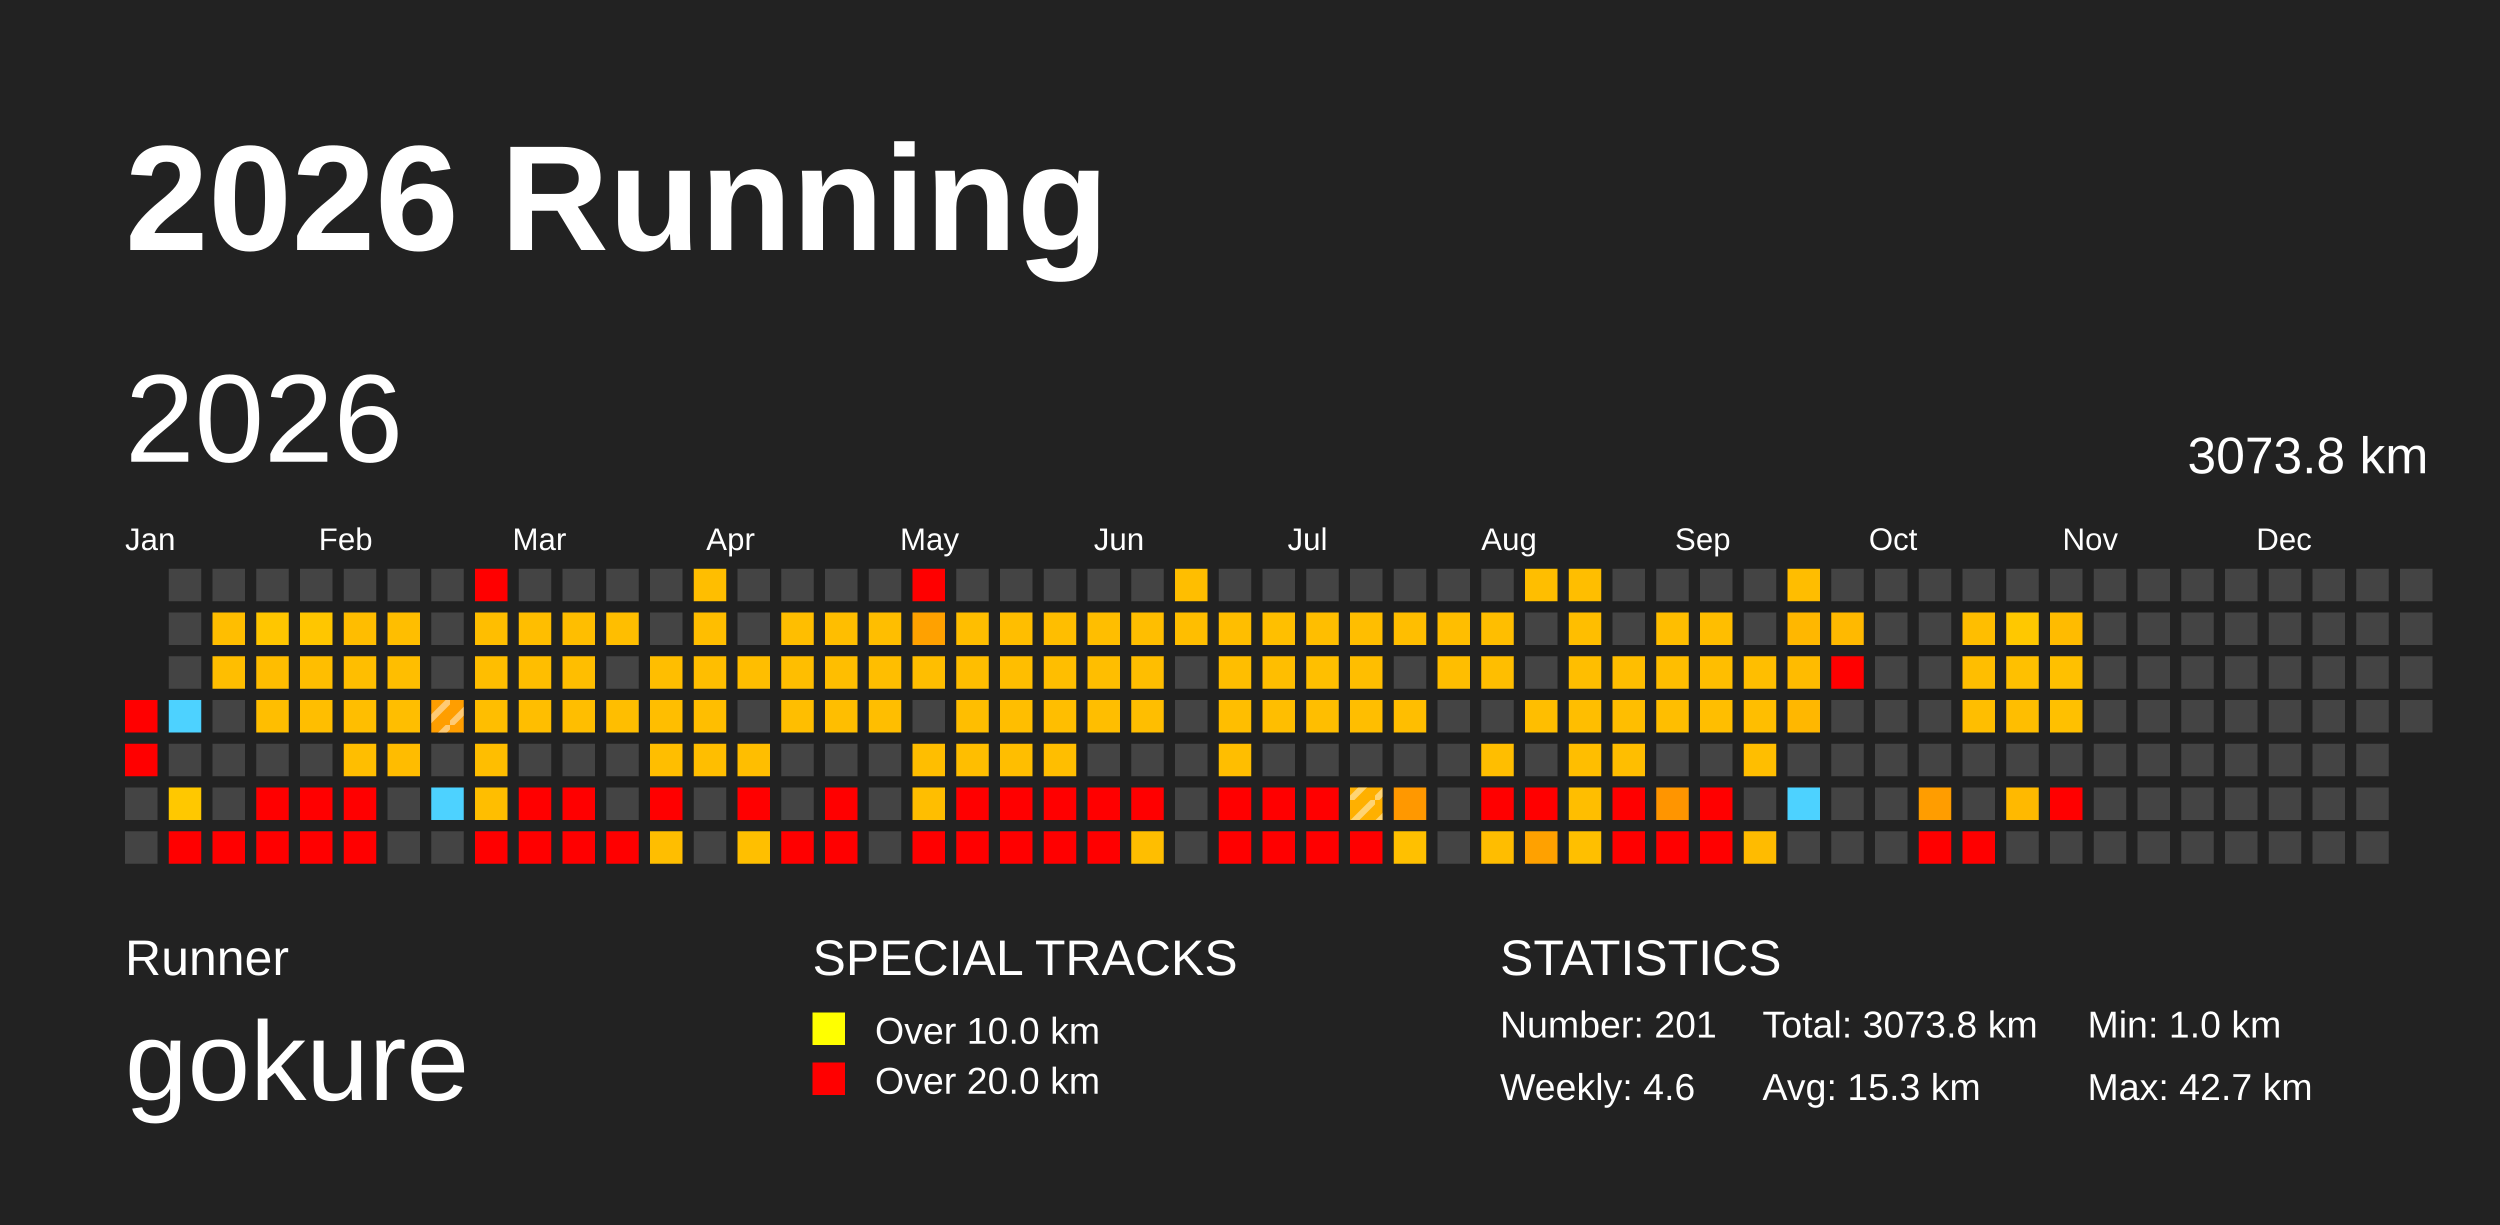
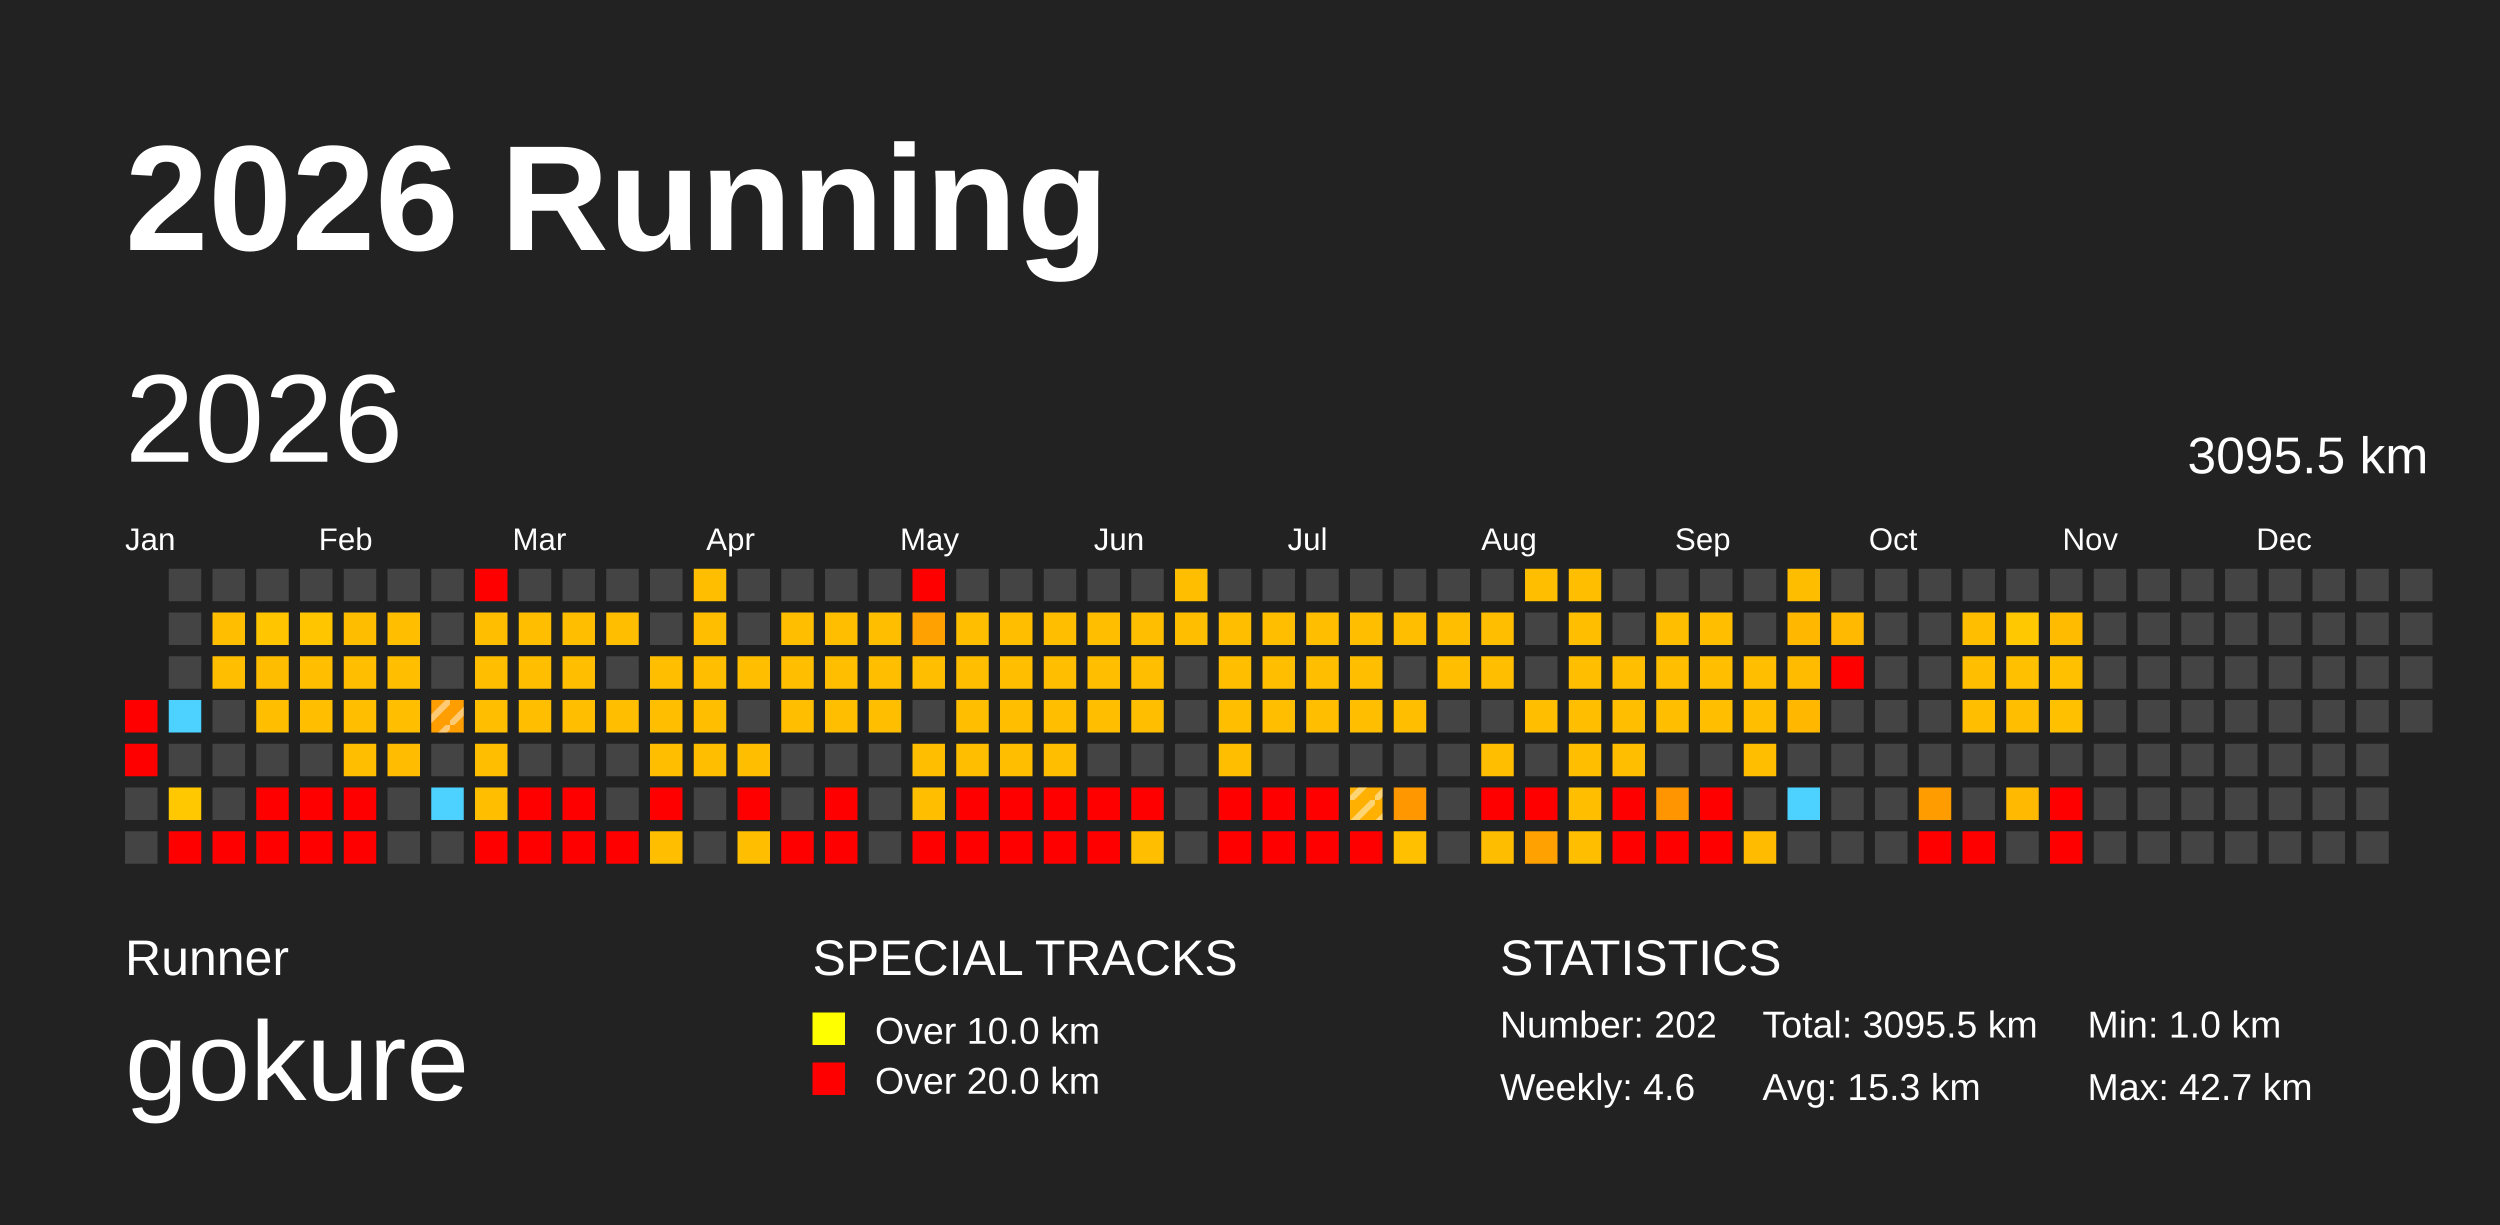
<svg xmlns="http://www.w3.org/2000/svg" baseProfile="full" height="98mm" version="1.1" viewBox="0,0,200,98" width="200mm">
  <defs>
    <pattern height="2" id="indoor-stripe" patternUnits="userSpaceOnUse" width="2">
      <line stroke="white" stroke-opacity="0.45" stroke-width="0.5" x1="0" x2="2" y1="2" y2="0" />
    </pattern>
  </defs>
  <rect fill="#222222" height="98" width="200" x="0" y="0" />
  <text fill="#FFFFFF" style="font-size:12px; font-family:Arial; font-weight:bold;" x="10" y="20">2026 Running</text>
  <text fill="#FFFFFF" style="font-size:4px; font-family:Arial" x="10" y="78">Runner</text>
  <text fill="#FFFFFF" style="font-size:9px; font-family:Arial" x="10" y="88">gokure</text>
  <text fill="#FFFFFF" style="font-size:4px; font-family:Arial" x="65" y="78">SPECIAL TRACKS</text>
  <rect fill="yellow" height="2.6" width="2.6" x="65" y="81" />
  <text fill="#FFFFFF" style="font-size:3px; font-family:Arial" x="70" y="83.5">Over 10.0 km</text>
  <rect fill="red" height="2.6" width="2.6" x="65" y="85" />
  <text fill="#FFFFFF" style="font-size:3px; font-family:Arial" x="70" y="87.5">Over 20.0 km</text>
  <text fill="#FFFFFF" style="font-size:4px; font-family:Arial" x="120" y="78">STATISTICS</text>
-   <text fill="#FFFFFF" style="font-size:3px; font-family:Arial" x="120" y="83">Number: 201</text>
+   <text fill="#FFFFFF" style="font-size:3px; font-family:Arial" x="120" y="83">Number: 202</text>
  <text fill="#FFFFFF" style="font-size:3px; font-family:Arial" x="120" y="88">Weekly: 4.6</text>
-   <text fill="#FFFFFF" style="font-size:3px; font-family:Arial" x="141" y="83">Total: 3073.8 km</text>
+   <text fill="#FFFFFF" style="font-size:3px; font-family:Arial" x="141" y="83">Total: 3095.5 km</text>
  <text fill="#FFFFFF" style="font-size:3px; font-family:Arial" x="141" y="88">Avg: 15.3 km</text>
  <text fill="#FFFFFF" style="font-size:3px; font-family:Arial" x="167" y="83">Min: 1.0 km</text>
  <text fill="#FFFFFF" style="font-size:3px; font-family:Arial" x="167" y="88">Max: 42.7 km</text>
  <text dominant-baseline="hanging" fill="#FFFFFF" style="font-size:10.0px; font-family:Arial;" x="10" y="30">2026</text>
-   <text dominant-baseline="hanging" fill="#FFFFFF" style="font-size:4.125px; font-family:Arial;" x="175" y="35">3073.8 km</text>
+   <text dominant-baseline="hanging" fill="#FFFFFF" style="font-size:4.125px; font-family:Arial;" x="175" y="35">3095.5 km</text>
  <text fill="#FFFFFF" style="font-size:2.5px; font-family:Arial" x="10.0" y="44">Jan</text>
  <text fill="#FFFFFF" style="font-size:2.5px; font-family:Arial" x="25.5" y="44">Feb</text>
  <text fill="#FFFFFF" style="font-size:2.5px; font-family:Arial" x="41.0" y="44">Mar</text>
  <text fill="#FFFFFF" style="font-size:2.5px; font-family:Arial" x="56.5" y="44">Apr</text>
  <text fill="#FFFFFF" style="font-size:2.5px; font-family:Arial" x="72.0" y="44">May</text>
  <text fill="#FFFFFF" style="font-size:2.5px; font-family:Arial" x="87.5" y="44">Jun</text>
  <text fill="#FFFFFF" style="font-size:2.5px; font-family:Arial" x="103.0" y="44">Jul</text>
  <text fill="#FFFFFF" style="font-size:2.5px; font-family:Arial" x="118.5" y="44">Aug</text>
  <text fill="#FFFFFF" style="font-size:2.5px; font-family:Arial" x="134.0" y="44">Sep</text>
  <text fill="#FFFFFF" style="font-size:2.5px; font-family:Arial" x="149.5" y="44">Oct</text>
  <text fill="#FFFFFF" style="font-size:2.5px; font-family:Arial" x="165.0" y="44">Nov</text>
  <text fill="#FFFFFF" style="font-size:2.5px; font-family:Arial" x="180.5" y="44">Dec</text>
  <rect fill="red" height="2.6" width="2.6" x="10.0" y="56.0" />
  <rect fill="red" height="2.6" width="2.6" x="10.0" y="59.5" />
  <rect fill="#444444" height="2.6" width="2.6" x="10.0" y="63.0" />
  <rect fill="#444444" height="2.6" width="2.6" x="10.0" y="66.5" />
  <rect fill="#444444" height="2.6" width="2.6" x="13.5" y="45.5" />
  <rect fill="#444444" height="2.6" width="2.6" x="13.5" y="49.0" />
  <rect fill="#444444" height="2.6" width="2.6" x="13.5" y="52.5" />
  <rect fill="#4dd2ff" height="2.6" width="2.6" x="13.5" y="56.0" />
  <rect fill="#444444" height="2.6" width="2.6" x="13.5" y="59.5" />
  <rect fill="#ffc800" height="2.6" width="2.6" x="13.5" y="63.0" />
  <rect fill="red" height="2.6" width="2.6" x="13.5" y="66.5" />
  <rect fill="#444444" height="2.6" width="2.6" x="17.0" y="45.5" />
  <rect fill="#ffbe00" height="2.6" width="2.6" x="17.0" y="49.0" />
  <rect fill="#ffbe00" height="2.6" width="2.6" x="17.0" y="52.5" />
  <rect fill="#444444" height="2.6" width="2.6" x="17.0" y="56.0" />
  <rect fill="#444444" height="2.6" width="2.6" x="17.0" y="59.5" />
  <rect fill="#444444" height="2.6" width="2.6" x="17.0" y="63.0" />
  <rect fill="red" height="2.6" width="2.6" x="17.0" y="66.5" />
  <rect fill="#444444" height="2.6" width="2.6" x="20.5" y="45.5" />
  <rect fill="#ffc600" height="2.6" width="2.6" x="20.5" y="49.0" />
  <rect fill="#ffbd00" height="2.6" width="2.6" x="20.5" y="52.5" />
  <rect fill="#ffbe00" height="2.6" width="2.6" x="20.5" y="56.0" />
  <rect fill="#444444" height="2.6" width="2.6" x="20.5" y="59.5" />
  <rect fill="red" height="2.6" width="2.6" x="20.5" y="63.0" />
  <rect fill="red" height="2.6" width="2.6" x="20.5" y="66.5" />
  <rect fill="#444444" height="2.6" width="2.6" x="24.0" y="45.5" />
  <rect fill="#ffc600" height="2.6" width="2.6" x="24.0" y="49.0" />
  <rect fill="#ffbe00" height="2.6" width="2.6" x="24.0" y="52.5" />
  <rect fill="#ffbe00" height="2.6" width="2.6" x="24.0" y="56.0" />
  <rect fill="#444444" height="2.6" width="2.6" x="24.0" y="59.5" />
  <rect fill="red" height="2.6" width="2.6" x="24.0" y="63.0" />
  <rect fill="red" height="2.6" width="2.6" x="24.0" y="66.5" />
  <rect fill="#444444" height="2.6" width="2.6" x="27.5" y="45.5" />
  <rect fill="#ffbd00" height="2.6" width="2.6" x="27.5" y="49.0" />
  <rect fill="#ffbe00" height="2.6" width="2.6" x="27.5" y="52.5" />
  <rect fill="#ffbe00" height="2.6" width="2.6" x="27.5" y="56.0" />
  <rect fill="#ffbe00" height="2.6" width="2.6" x="27.5" y="59.5" />
  <rect fill="red" height="2.6" width="2.6" x="27.5" y="63.0" />
  <rect fill="red" height="2.6" width="2.6" x="27.5" y="66.5" />
  <rect fill="#444444" height="2.6" width="2.6" x="31.0" y="45.5" />
  <rect fill="#ffbe00" height="2.6" width="2.6" x="31.0" y="49.0" />
  <rect fill="#ffbe00" height="2.6" width="2.6" x="31.0" y="52.5" />
  <rect fill="#ffbe00" height="2.6" width="2.6" x="31.0" y="56.0" />
  <rect fill="#ffbc00" height="2.6" width="2.6" x="31.0" y="59.5" />
  <rect fill="#444444" height="2.6" width="2.6" x="31.0" y="63.0" />
  <rect fill="#444444" height="2.6" width="2.6" x="31.0" y="66.5" />
  <rect fill="#444444" height="2.6" width="2.6" x="34.5" y="45.5" />
  <rect fill="#444444" height="2.6" width="2.6" x="34.5" y="49.0" />
  <rect fill="#444444" height="2.6" width="2.6" x="34.5" y="52.5" />
  <rect fill="#ff9e00" height="2.6" width="2.6" x="34.5" y="56.0" />
  <rect fill="url(#indoor-stripe)" height="2.6" style="pointer-events: none;" width="2.6" x="34.5" y="56.0" />
  <rect fill="#444444" height="2.6" width="2.6" x="34.5" y="59.5" />
  <rect fill="#4dd2ff" height="2.6" width="2.6" x="34.5" y="63.0" />
  <rect fill="#444444" height="2.6" width="2.6" x="34.5" y="66.5" />
  <rect fill="red" height="2.6" width="2.6" x="38.0" y="45.5" />
  <rect fill="#ffbe00" height="2.6" width="2.6" x="38.0" y="49.0" />
  <rect fill="#ffbe00" height="2.6" width="2.6" x="38.0" y="52.5" />
  <rect fill="#ffbe00" height="2.6" width="2.6" x="38.0" y="56.0" />
  <rect fill="#ffbe00" height="2.6" width="2.6" x="38.0" y="59.5" />
  <rect fill="#ffbe00" height="2.6" width="2.6" x="38.0" y="63.0" />
  <rect fill="red" height="2.6" width="2.6" x="38.0" y="66.5" />
  <rect fill="#444444" height="2.6" width="2.6" x="41.5" y="45.5" />
  <rect fill="#ffbe00" height="2.6" width="2.6" x="41.5" y="49.0" />
  <rect fill="#ffbe00" height="2.6" width="2.6" x="41.5" y="52.5" />
  <rect fill="#ffbe00" height="2.6" width="2.6" x="41.5" y="56.0" />
  <rect fill="#444444" height="2.6" width="2.6" x="41.5" y="59.5" />
  <rect fill="red" height="2.6" width="2.6" x="41.5" y="63.0" />
  <rect fill="red" height="2.6" width="2.6" x="41.5" y="66.5" />
  <rect fill="#444444" height="2.6" width="2.6" x="45.0" y="45.5" />
  <rect fill="#ffbe00" height="2.6" width="2.6" x="45.0" y="49.0" />
  <rect fill="#ffbe00" height="2.6" width="2.6" x="45.0" y="52.5" />
  <rect fill="#ffbe00" height="2.6" width="2.6" x="45.0" y="56.0" />
  <rect fill="#444444" height="2.6" width="2.6" x="45.0" y="59.5" />
  <rect fill="red" height="2.6" width="2.6" x="45.0" y="63.0" />
  <rect fill="red" height="2.6" width="2.6" x="45.0" y="66.5" />
  <rect fill="#444444" height="2.6" width="2.6" x="48.5" y="45.5" />
  <rect fill="#ffbe00" height="2.6" width="2.6" x="48.5" y="49.0" />
  <rect fill="#444444" height="2.6" width="2.6" x="48.5" y="52.5" />
  <rect fill="#ffbe00" height="2.6" width="2.6" x="48.5" y="56.0" />
  <rect fill="#444444" height="2.6" width="2.6" x="48.5" y="59.5" />
  <rect fill="#444444" height="2.6" width="2.6" x="48.5" y="63.0" />
  <rect fill="red" height="2.6" width="2.6" x="48.5" y="66.5" />
  <rect fill="#444444" height="2.6" width="2.6" x="52.0" y="45.5" />
  <rect fill="#444444" height="2.6" width="2.6" x="52.0" y="49.0" />
  <rect fill="#ffbe00" height="2.6" width="2.6" x="52.0" y="52.5" />
  <rect fill="#ffbe00" height="2.6" width="2.6" x="52.0" y="56.0" />
  <rect fill="#ffbe00" height="2.6" width="2.6" x="52.0" y="59.5" />
  <rect fill="red" height="2.6" width="2.6" x="52.0" y="63.0" />
  <rect fill="#ffbe00" height="2.6" width="2.6" x="52.0" y="66.5" />
  <rect fill="#ffbe00" height="2.6" width="2.6" x="55.5" y="45.5" />
  <rect fill="#ffbe00" height="2.6" width="2.6" x="55.5" y="49.0" />
  <rect fill="#ffbe00" height="2.6" width="2.6" x="55.5" y="52.5" />
  <rect fill="#ffbe00" height="2.6" width="2.6" x="55.5" y="56.0" />
  <rect fill="#ffbe00" height="2.6" width="2.6" x="55.5" y="59.5" />
  <rect fill="#444444" height="2.6" width="2.6" x="55.5" y="63.0" />
  <rect fill="#444444" height="2.6" width="2.6" x="55.5" y="66.5" />
  <rect fill="#444444" height="2.6" width="2.6" x="59.0" y="45.5" />
  <rect fill="#444444" height="2.6" width="2.6" x="59.0" y="49.0" />
  <rect fill="#ffbe00" height="2.6" width="2.6" x="59.0" y="52.5" />
  <rect fill="#444444" height="2.6" width="2.6" x="59.0" y="56.0" />
  <rect fill="#ffbe00" height="2.6" width="2.6" x="59.0" y="59.5" />
  <rect fill="red" height="2.6" width="2.6" x="59.0" y="63.0" />
  <rect fill="#ffbf00" height="2.6" width="2.6" x="59.0" y="66.5" />
  <rect fill="#444444" height="2.6" width="2.6" x="62.5" y="45.5" />
  <rect fill="#ffbe00" height="2.6" width="2.6" x="62.5" y="49.0" />
  <rect fill="#ffbe00" height="2.6" width="2.6" x="62.5" y="52.5" />
  <rect fill="#ffbe00" height="2.6" width="2.6" x="62.5" y="56.0" />
  <rect fill="#444444" height="2.6" width="2.6" x="62.5" y="59.5" />
  <rect fill="#444444" height="2.6" width="2.6" x="62.5" y="63.0" />
  <rect fill="red" height="2.6" width="2.6" x="62.5" y="66.5" />
  <rect fill="#444444" height="2.6" width="2.6" x="66.0" y="45.5" />
  <rect fill="#ffbe00" height="2.6" width="2.6" x="66.0" y="49.0" />
  <rect fill="#ffbe00" height="2.6" width="2.6" x="66.0" y="52.5" />
  <rect fill="#ffbe00" height="2.6" width="2.6" x="66.0" y="56.0" />
  <rect fill="#444444" height="2.6" width="2.6" x="66.0" y="59.5" />
  <rect fill="red" height="2.6" width="2.6" x="66.0" y="63.0" />
  <rect fill="red" height="2.6" width="2.6" x="66.0" y="66.5" />
  <rect fill="#444444" height="2.6" width="2.6" x="69.5" y="45.5" />
  <rect fill="#ffbe00" height="2.6" width="2.6" x="69.5" y="49.0" />
  <rect fill="#ffbe00" height="2.6" width="2.6" x="69.5" y="52.5" />
  <rect fill="#ffbe00" height="2.6" width="2.6" x="69.5" y="56.0" />
  <rect fill="#444444" height="2.6" width="2.6" x="69.5" y="59.5" />
  <rect fill="#444444" height="2.6" width="2.6" x="69.5" y="63.0" />
  <rect fill="#444444" height="2.6" width="2.6" x="69.5" y="66.5" />
  <rect fill="red" height="2.6" width="2.6" x="73.0" y="45.5" />
  <rect fill="#ffa100" height="2.6" width="2.6" x="73.0" y="49.0" />
  <rect fill="#ffbe00" height="2.6" width="2.6" x="73.0" y="52.5" />
  <rect fill="#444444" height="2.6" width="2.6" x="73.0" y="56.0" />
  <rect fill="#ffbe00" height="2.6" width="2.6" x="73.0" y="59.5" />
  <rect fill="#ffbe00" height="2.6" width="2.6" x="73.0" y="63.0" />
  <rect fill="red" height="2.6" width="2.6" x="73.0" y="66.5" />
  <rect fill="#444444" height="2.6" width="2.6" x="76.5" y="45.5" />
  <rect fill="#ffbe00" height="2.6" width="2.6" x="76.5" y="49.0" />
  <rect fill="#ffbe00" height="2.6" width="2.6" x="76.5" y="52.5" />
  <rect fill="#ffbe00" height="2.6" width="2.6" x="76.5" y="56.0" />
  <rect fill="#ffbe00" height="2.6" width="2.6" x="76.5" y="59.5" />
  <rect fill="red" height="2.6" width="2.6" x="76.5" y="63.0" />
  <rect fill="red" height="2.6" width="2.6" x="76.5" y="66.5" />
  <rect fill="#444444" height="2.6" width="2.6" x="80.0" y="45.5" />
  <rect fill="#ffbe00" height="2.6" width="2.6" x="80.0" y="49.0" />
  <rect fill="#ffbe00" height="2.6" width="2.6" x="80.0" y="52.5" />
  <rect fill="#ffbe00" height="2.6" width="2.6" x="80.0" y="56.0" />
  <rect fill="#ffbe00" height="2.6" width="2.6" x="80.0" y="59.5" />
  <rect fill="red" height="2.6" width="2.6" x="80.0" y="63.0" />
  <rect fill="red" height="2.6" width="2.6" x="80.0" y="66.5" />
  <rect fill="#444444" height="2.6" width="2.6" x="83.5" y="45.5" />
  <rect fill="#ffbe00" height="2.6" width="2.6" x="83.5" y="49.0" />
  <rect fill="#ffbe00" height="2.6" width="2.6" x="83.5" y="52.5" />
  <rect fill="#ffbe00" height="2.6" width="2.6" x="83.5" y="56.0" />
  <rect fill="#ffbe00" height="2.6" width="2.6" x="83.5" y="59.5" />
  <rect fill="red" height="2.6" width="2.6" x="83.5" y="63.0" />
  <rect fill="red" height="2.6" width="2.6" x="83.5" y="66.5" />
  <rect fill="#444444" height="2.6" width="2.6" x="87.0" y="45.5" />
  <rect fill="#ffbe00" height="2.6" width="2.6" x="87.0" y="49.0" />
  <rect fill="#ffbe00" height="2.6" width="2.6" x="87.0" y="52.5" />
  <rect fill="#ffbe00" height="2.6" width="2.6" x="87.0" y="56.0" />
  <rect fill="#444444" height="2.6" width="2.6" x="87.0" y="59.5" />
  <rect fill="red" height="2.6" width="2.6" x="87.0" y="63.0" />
  <rect fill="red" height="2.6" width="2.6" x="87.0" y="66.5" />
  <rect fill="#444444" height="2.6" width="2.6" x="90.5" y="45.5" />
  <rect fill="#ffbe00" height="2.6" width="2.6" x="90.5" y="49.0" />
  <rect fill="#ffbe00" height="2.6" width="2.6" x="90.5" y="52.5" />
  <rect fill="#ffbe00" height="2.6" width="2.6" x="90.5" y="56.0" />
  <rect fill="#444444" height="2.6" width="2.6" x="90.5" y="59.5" />
  <rect fill="red" height="2.6" width="2.6" x="90.5" y="63.0" />
  <rect fill="#ffbe00" height="2.6" width="2.6" x="90.5" y="66.5" />
  <rect fill="#ffbe00" height="2.6" width="2.6" x="94.0" y="45.5" />
  <rect fill="#ffbe00" height="2.6" width="2.6" x="94.0" y="49.0" />
  <rect fill="#444444" height="2.6" width="2.6" x="94.0" y="52.5" />
  <rect fill="#444444" height="2.6" width="2.6" x="94.0" y="56.0" />
  <rect fill="#444444" height="2.6" width="2.6" x="94.0" y="59.5" />
  <rect fill="#444444" height="2.6" width="2.6" x="94.0" y="63.0" />
  <rect fill="#444444" height="2.6" width="2.6" x="94.0" y="66.5" />
  <rect fill="#444444" height="2.6" width="2.6" x="97.5" y="45.5" />
  <rect fill="#ffbe00" height="2.6" width="2.6" x="97.5" y="49.0" />
  <rect fill="#ffbe00" height="2.6" width="2.6" x="97.5" y="52.5" />
  <rect fill="#ffbe00" height="2.6" width="2.6" x="97.5" y="56.0" />
  <rect fill="#ffbe00" height="2.6" width="2.6" x="97.5" y="59.5" />
  <rect fill="red" height="2.6" width="2.6" x="97.5" y="63.0" />
  <rect fill="red" height="2.6" width="2.6" x="97.5" y="66.5" />
  <rect fill="#444444" height="2.6" width="2.6" x="101.0" y="45.5" />
  <rect fill="#ffbf00" height="2.6" width="2.6" x="101.0" y="49.0" />
  <rect fill="#ffbe00" height="2.6" width="2.6" x="101.0" y="52.5" />
  <rect fill="#ffbe00" height="2.6" width="2.6" x="101.0" y="56.0" />
  <rect fill="#444444" height="2.6" width="2.6" x="101.0" y="59.5" />
  <rect fill="red" height="2.6" width="2.6" x="101.0" y="63.0" />
  <rect fill="red" height="2.6" width="2.6" x="101.0" y="66.5" />
  <rect fill="#444444" height="2.6" width="2.6" x="104.5" y="45.5" />
  <rect fill="#ffbe00" height="2.6" width="2.6" x="104.5" y="49.0" />
  <rect fill="#ffbf00" height="2.6" width="2.6" x="104.5" y="52.5" />
  <rect fill="#ffbe00" height="2.6" width="2.6" x="104.5" y="56.0" />
  <rect fill="#444444" height="2.6" width="2.6" x="104.5" y="59.5" />
  <rect fill="red" height="2.6" width="2.6" x="104.5" y="63.0" />
  <rect fill="red" height="2.6" width="2.6" x="104.5" y="66.5" />
  <rect fill="#444444" height="2.6" width="2.6" x="108.0" y="45.5" />
  <rect fill="#ffbe00" height="2.6" width="2.6" x="108.0" y="49.0" />
  <rect fill="#ffbe00" height="2.6" width="2.6" x="108.0" y="52.5" />
  <rect fill="#ffbe00" height="2.6" width="2.6" x="108.0" y="56.0" />
  <rect fill="#444444" height="2.6" width="2.6" x="108.0" y="59.5" />
  <rect fill="#ffb000" height="2.6" width="2.6" x="108.0" y="63.0" />
  <rect fill="url(#indoor-stripe)" height="2.6" style="pointer-events: none;" width="2.6" x="108.0" y="63.0" />
  <rect fill="red" height="2.6" width="2.6" x="108.0" y="66.5" />
  <rect fill="#444444" height="2.6" width="2.6" x="111.5" y="45.5" />
  <rect fill="#ffbe00" height="2.6" width="2.6" x="111.5" y="49.0" />
  <rect fill="#444444" height="2.6" width="2.6" x="111.5" y="52.5" />
  <rect fill="#ffbe00" height="2.6" width="2.6" x="111.5" y="56.0" />
  <rect fill="#444444" height="2.6" width="2.6" x="111.5" y="59.5" />
  <rect fill="#ff9800" height="2.6" width="2.6" x="111.5" y="63.0" />
  <rect fill="#ffc000" height="2.6" width="2.6" x="111.5" y="66.5" />
  <rect fill="#444444" height="2.6" width="2.6" x="115.0" y="45.5" />
  <rect fill="#ffbe00" height="2.6" width="2.6" x="115.0" y="49.0" />
  <rect fill="#ffbe00" height="2.6" width="2.6" x="115.0" y="52.5" />
  <rect fill="#444444" height="2.6" width="2.6" x="115.0" y="56.0" />
  <rect fill="#444444" height="2.6" width="2.6" x="115.0" y="59.5" />
  <rect fill="#444444" height="2.6" width="2.6" x="115.0" y="63.0" />
  <rect fill="#444444" height="2.6" width="2.6" x="115.0" y="66.5" />
  <rect fill="#444444" height="2.6" width="2.6" x="118.5" y="45.5" />
  <rect fill="#ffbe00" height="2.6" width="2.6" x="118.5" y="49.0" />
  <rect fill="#ffbe00" height="2.6" width="2.6" x="118.5" y="52.5" />
  <rect fill="#444444" height="2.6" width="2.6" x="118.5" y="56.0" />
  <rect fill="#ffbe00" height="2.6" width="2.6" x="118.5" y="59.5" />
  <rect fill="red" height="2.6" width="2.6" x="118.5" y="63.0" />
  <rect fill="#ffbd00" height="2.6" width="2.6" x="118.5" y="66.5" />
  <rect fill="#ffbe00" height="2.6" width="2.6" x="122.0" y="45.5" />
  <rect fill="#444444" height="2.6" width="2.6" x="122.0" y="49.0" />
  <rect fill="#444444" height="2.6" width="2.6" x="122.0" y="52.5" />
  <rect fill="#ffbe00" height="2.6" width="2.6" x="122.0" y="56.0" />
  <rect fill="#444444" height="2.6" width="2.6" x="122.0" y="59.5" />
  <rect fill="red" height="2.6" width="2.6" x="122.0" y="63.0" />
  <rect fill="#ffa100" height="2.6" width="2.6" x="122.0" y="66.5" />
  <rect fill="#ffbe00" height="2.6" width="2.6" x="125.5" y="45.5" />
  <rect fill="#ffbe00" height="2.6" width="2.6" x="125.5" y="49.0" />
  <rect fill="#ffbe00" height="2.6" width="2.6" x="125.5" y="52.5" />
  <rect fill="#ffbe00" height="2.6" width="2.6" x="125.5" y="56.0" />
  <rect fill="#ffbe00" height="2.6" width="2.6" x="125.5" y="59.5" />
  <rect fill="#ffbe00" height="2.6" width="2.6" x="125.5" y="63.0" />
  <rect fill="#ffbf00" height="2.6" width="2.6" x="125.5" y="66.5" />
  <rect fill="#444444" height="2.6" width="2.6" x="129.0" y="45.5" />
  <rect fill="#444444" height="2.6" width="2.6" x="129.0" y="49.0" />
  <rect fill="#ffbe00" height="2.6" width="2.6" x="129.0" y="52.5" />
  <rect fill="#ffbe00" height="2.6" width="2.6" x="129.0" y="56.0" />
  <rect fill="#ffbe00" height="2.6" width="2.6" x="129.0" y="59.5" />
  <rect fill="red" height="2.6" width="2.6" x="129.0" y="63.0" />
  <rect fill="red" height="2.6" width="2.6" x="129.0" y="66.5" />
  <rect fill="#444444" height="2.6" width="2.6" x="132.5" y="45.5" />
  <rect fill="#ffbe00" height="2.6" width="2.6" x="132.5" y="49.0" />
  <rect fill="#ffbe00" height="2.6" width="2.6" x="132.5" y="52.5" />
  <rect fill="#ffbe00" height="2.6" width="2.6" x="132.5" y="56.0" />
  <rect fill="#444444" height="2.6" width="2.6" x="132.5" y="59.5" />
  <rect fill="#ff9500" height="2.6" width="2.6" x="132.5" y="63.0" />
  <rect fill="red" height="2.6" width="2.6" x="132.5" y="66.5" />
  <rect fill="#444444" height="2.6" width="2.6" x="136.0" y="45.5" />
  <rect fill="#ffbe00" height="2.6" width="2.6" x="136.0" y="49.0" />
  <rect fill="#ffbe00" height="2.6" width="2.6" x="136.0" y="52.5" />
  <rect fill="#ffbe00" height="2.6" width="2.6" x="136.0" y="56.0" />
  <rect fill="#444444" height="2.6" width="2.6" x="136.0" y="59.5" />
  <rect fill="red" height="2.6" width="2.6" x="136.0" y="63.0" />
  <rect fill="red" height="2.6" width="2.6" x="136.0" y="66.5" />
  <rect fill="#444444" height="2.6" width="2.6" x="139.5" y="45.5" />
  <rect fill="#444444" height="2.6" width="2.6" x="139.5" y="49.0" />
  <rect fill="#ffbe00" height="2.6" width="2.6" x="139.5" y="52.5" />
  <rect fill="#ffbe00" height="2.6" width="2.6" x="139.5" y="56.0" />
  <rect fill="#ffbe00" height="2.6" width="2.6" x="139.5" y="59.5" />
  <rect fill="#444444" height="2.6" width="2.6" x="139.5" y="63.0" />
  <rect fill="#ffbb00" height="2.6" width="2.6" x="139.5" y="66.5" />
  <rect fill="#ffbd00" height="2.6" width="2.6" x="143.0" y="45.5" />
  <rect fill="#ffb700" height="2.6" width="2.6" x="143.0" y="49.0" />
  <rect fill="#ffbb00" height="2.6" width="2.6" x="143.0" y="52.5" />
  <rect fill="#ffb700" height="2.6" width="2.6" x="143.0" y="56.0" />
  <rect fill="#444444" height="2.6" width="2.6" x="143.0" y="59.5" />
  <rect fill="#4dd2ff" height="2.6" width="2.6" x="143.0" y="63.0" />
  <rect fill="#444444" height="2.6" width="2.6" x="143.0" y="66.5" />
  <rect fill="#444444" height="2.6" width="2.6" x="146.5" y="45.5" />
  <rect fill="#ffb900" height="2.6" width="2.6" x="146.5" y="49.0" />
  <rect fill="red" height="2.6" width="2.6" x="146.5" y="52.5" />
  <rect fill="#444444" height="2.6" width="2.6" x="146.5" y="56.0" />
  <rect fill="#444444" height="2.6" width="2.6" x="146.5" y="59.5" />
  <rect fill="#444444" height="2.6" width="2.6" x="146.5" y="63.0" />
  <rect fill="#444444" height="2.6" width="2.6" x="146.5" y="66.5" />
  <rect fill="#444444" height="2.6" width="2.6" x="150.0" y="45.5" />
  <rect fill="#444444" height="2.6" width="2.6" x="150.0" y="49.0" />
  <rect fill="#444444" height="2.6" width="2.6" x="150.0" y="52.5" />
  <rect fill="#444444" height="2.6" width="2.6" x="150.0" y="56.0" />
  <rect fill="#444444" height="2.6" width="2.6" x="150.0" y="59.5" />
  <rect fill="#444444" height="2.6" width="2.6" x="150.0" y="63.0" />
  <rect fill="#444444" height="2.6" width="2.6" x="150.0" y="66.5" />
  <rect fill="#444444" height="2.6" width="2.6" x="153.5" y="45.5" />
  <rect fill="#444444" height="2.6" width="2.6" x="153.5" y="49.0" />
  <rect fill="#444444" height="2.6" width="2.6" x="153.5" y="52.5" />
  <rect fill="#444444" height="2.6" width="2.6" x="153.5" y="56.0" />
  <rect fill="#444444" height="2.6" width="2.6" x="153.5" y="59.5" />
  <rect fill="#ff9d00" height="2.6" width="2.6" x="153.5" y="63.0" />
  <rect fill="red" height="2.6" width="2.6" x="153.5" y="66.5" />
  <rect fill="#444444" height="2.6" width="2.6" x="157.0" y="45.5" />
  <rect fill="#ffbe00" height="2.6" width="2.6" x="157.0" y="49.0" />
  <rect fill="#ffbe00" height="2.6" width="2.6" x="157.0" y="52.5" />
  <rect fill="#ffbe00" height="2.6" width="2.6" x="157.0" y="56.0" />
  <rect fill="#444444" height="2.6" width="2.6" x="157.0" y="59.5" />
  <rect fill="#444444" height="2.6" width="2.6" x="157.0" y="63.0" />
  <rect fill="red" height="2.6" width="2.6" x="157.0" y="66.5" />
  <rect fill="#444444" height="2.6" width="2.6" x="160.5" y="45.5" />
  <rect fill="#ffc800" height="2.6" width="2.6" x="160.5" y="49.0" />
  <rect fill="#ffc000" height="2.6" width="2.6" x="160.5" y="52.5" />
  <rect fill="#ffbe00" height="2.6" width="2.6" x="160.5" y="56.0" />
  <rect fill="#444444" height="2.6" width="2.6" x="160.5" y="59.5" />
  <rect fill="#ffb900" height="2.6" width="2.6" x="160.5" y="63.0" />
  <rect fill="#444444" height="2.6" width="2.6" x="160.5" y="66.5" />
  <rect fill="#444444" height="2.6" width="2.6" x="164.0" y="45.5" />
  <rect fill="#ffbb00" height="2.6" width="2.6" x="164.0" y="49.0" />
  <rect fill="#ffc000" height="2.6" width="2.6" x="164.0" y="52.5" />
  <rect fill="#ffc000" height="2.6" width="2.6" x="164.0" y="56.0" />
  <rect fill="#444444" height="2.6" width="2.6" x="164.0" y="59.5" />
  <rect fill="red" height="2.6" width="2.6" x="164.0" y="63.0" />
-   <rect fill="#444444" height="2.6" width="2.6" x="164.0" y="66.5" />
+   <rect fill="red" height="2.6" width="2.6" x="164.0" y="66.5" />
  <rect fill="#444444" height="2.6" width="2.6" x="167.5" y="45.5" />
  <rect fill="#444444" height="2.6" width="2.6" x="167.5" y="49.0" />
  <rect fill="#444444" height="2.6" width="2.6" x="167.5" y="52.5" />
  <rect fill="#444444" height="2.6" width="2.6" x="167.5" y="56.0" />
  <rect fill="#444444" height="2.6" width="2.6" x="167.5" y="59.5" />
  <rect fill="#444444" height="2.6" width="2.6" x="167.5" y="63.0" />
  <rect fill="#444444" height="2.6" width="2.6" x="167.5" y="66.5" />
  <rect fill="#444444" height="2.6" width="2.6" x="171.0" y="45.5" />
  <rect fill="#444444" height="2.6" width="2.6" x="171.0" y="49.0" />
  <rect fill="#444444" height="2.6" width="2.6" x="171.0" y="52.5" />
  <rect fill="#444444" height="2.6" width="2.6" x="171.0" y="56.0" />
  <rect fill="#444444" height="2.6" width="2.6" x="171.0" y="59.5" />
  <rect fill="#444444" height="2.6" width="2.6" x="171.0" y="63.0" />
  <rect fill="#444444" height="2.6" width="2.6" x="171.0" y="66.5" />
  <rect fill="#444444" height="2.6" width="2.6" x="174.5" y="45.5" />
  <rect fill="#444444" height="2.6" width="2.6" x="174.5" y="49.0" />
  <rect fill="#444444" height="2.6" width="2.6" x="174.5" y="52.5" />
  <rect fill="#444444" height="2.6" width="2.6" x="174.5" y="56.0" />
  <rect fill="#444444" height="2.6" width="2.6" x="174.5" y="59.5" />
  <rect fill="#444444" height="2.6" width="2.6" x="174.5" y="63.0" />
  <rect fill="#444444" height="2.6" width="2.6" x="174.5" y="66.5" />
  <rect fill="#444444" height="2.6" width="2.6" x="178.0" y="45.5" />
  <rect fill="#444444" height="2.6" width="2.6" x="178.0" y="49.0" />
  <rect fill="#444444" height="2.6" width="2.6" x="178.0" y="52.5" />
  <rect fill="#444444" height="2.6" width="2.6" x="178.0" y="56.0" />
  <rect fill="#444444" height="2.6" width="2.6" x="178.0" y="59.5" />
  <rect fill="#444444" height="2.6" width="2.6" x="178.0" y="63.0" />
  <rect fill="#444444" height="2.6" width="2.6" x="178.0" y="66.5" />
  <rect fill="#444444" height="2.6" width="2.6" x="181.5" y="45.5" />
  <rect fill="#444444" height="2.6" width="2.6" x="181.5" y="49.0" />
  <rect fill="#444444" height="2.6" width="2.6" x="181.5" y="52.5" />
  <rect fill="#444444" height="2.6" width="2.6" x="181.5" y="56.0" />
  <rect fill="#444444" height="2.6" width="2.6" x="181.5" y="59.5" />
  <rect fill="#444444" height="2.6" width="2.6" x="181.5" y="63.0" />
  <rect fill="#444444" height="2.6" width="2.6" x="181.5" y="66.5" />
  <rect fill="#444444" height="2.6" width="2.6" x="185.0" y="45.5" />
  <rect fill="#444444" height="2.6" width="2.6" x="185.0" y="49.0" />
  <rect fill="#444444" height="2.6" width="2.6" x="185.0" y="52.5" />
  <rect fill="#444444" height="2.6" width="2.6" x="185.0" y="56.0" />
  <rect fill="#444444" height="2.6" width="2.6" x="185.0" y="59.5" />
  <rect fill="#444444" height="2.6" width="2.6" x="185.0" y="63.0" />
  <rect fill="#444444" height="2.6" width="2.6" x="185.0" y="66.5" />
  <rect fill="#444444" height="2.6" width="2.6" x="188.5" y="45.5" />
  <rect fill="#444444" height="2.6" width="2.6" x="188.5" y="49.0" />
  <rect fill="#444444" height="2.6" width="2.6" x="188.5" y="52.5" />
  <rect fill="#444444" height="2.6" width="2.6" x="188.5" y="56.0" />
  <rect fill="#444444" height="2.6" width="2.6" x="188.5" y="59.5" />
  <rect fill="#444444" height="2.6" width="2.6" x="188.5" y="63.0" />
  <rect fill="#444444" height="2.6" width="2.6" x="188.5" y="66.5" />
  <rect fill="#444444" height="2.6" width="2.6" x="192.0" y="45.5" />
  <rect fill="#444444" height="2.6" width="2.6" x="192.0" y="49.0" />
  <rect fill="#444444" height="2.6" width="2.6" x="192.0" y="52.5" />
  <rect fill="#444444" height="2.6" width="2.6" x="192.0" y="56.0" />
</svg>
